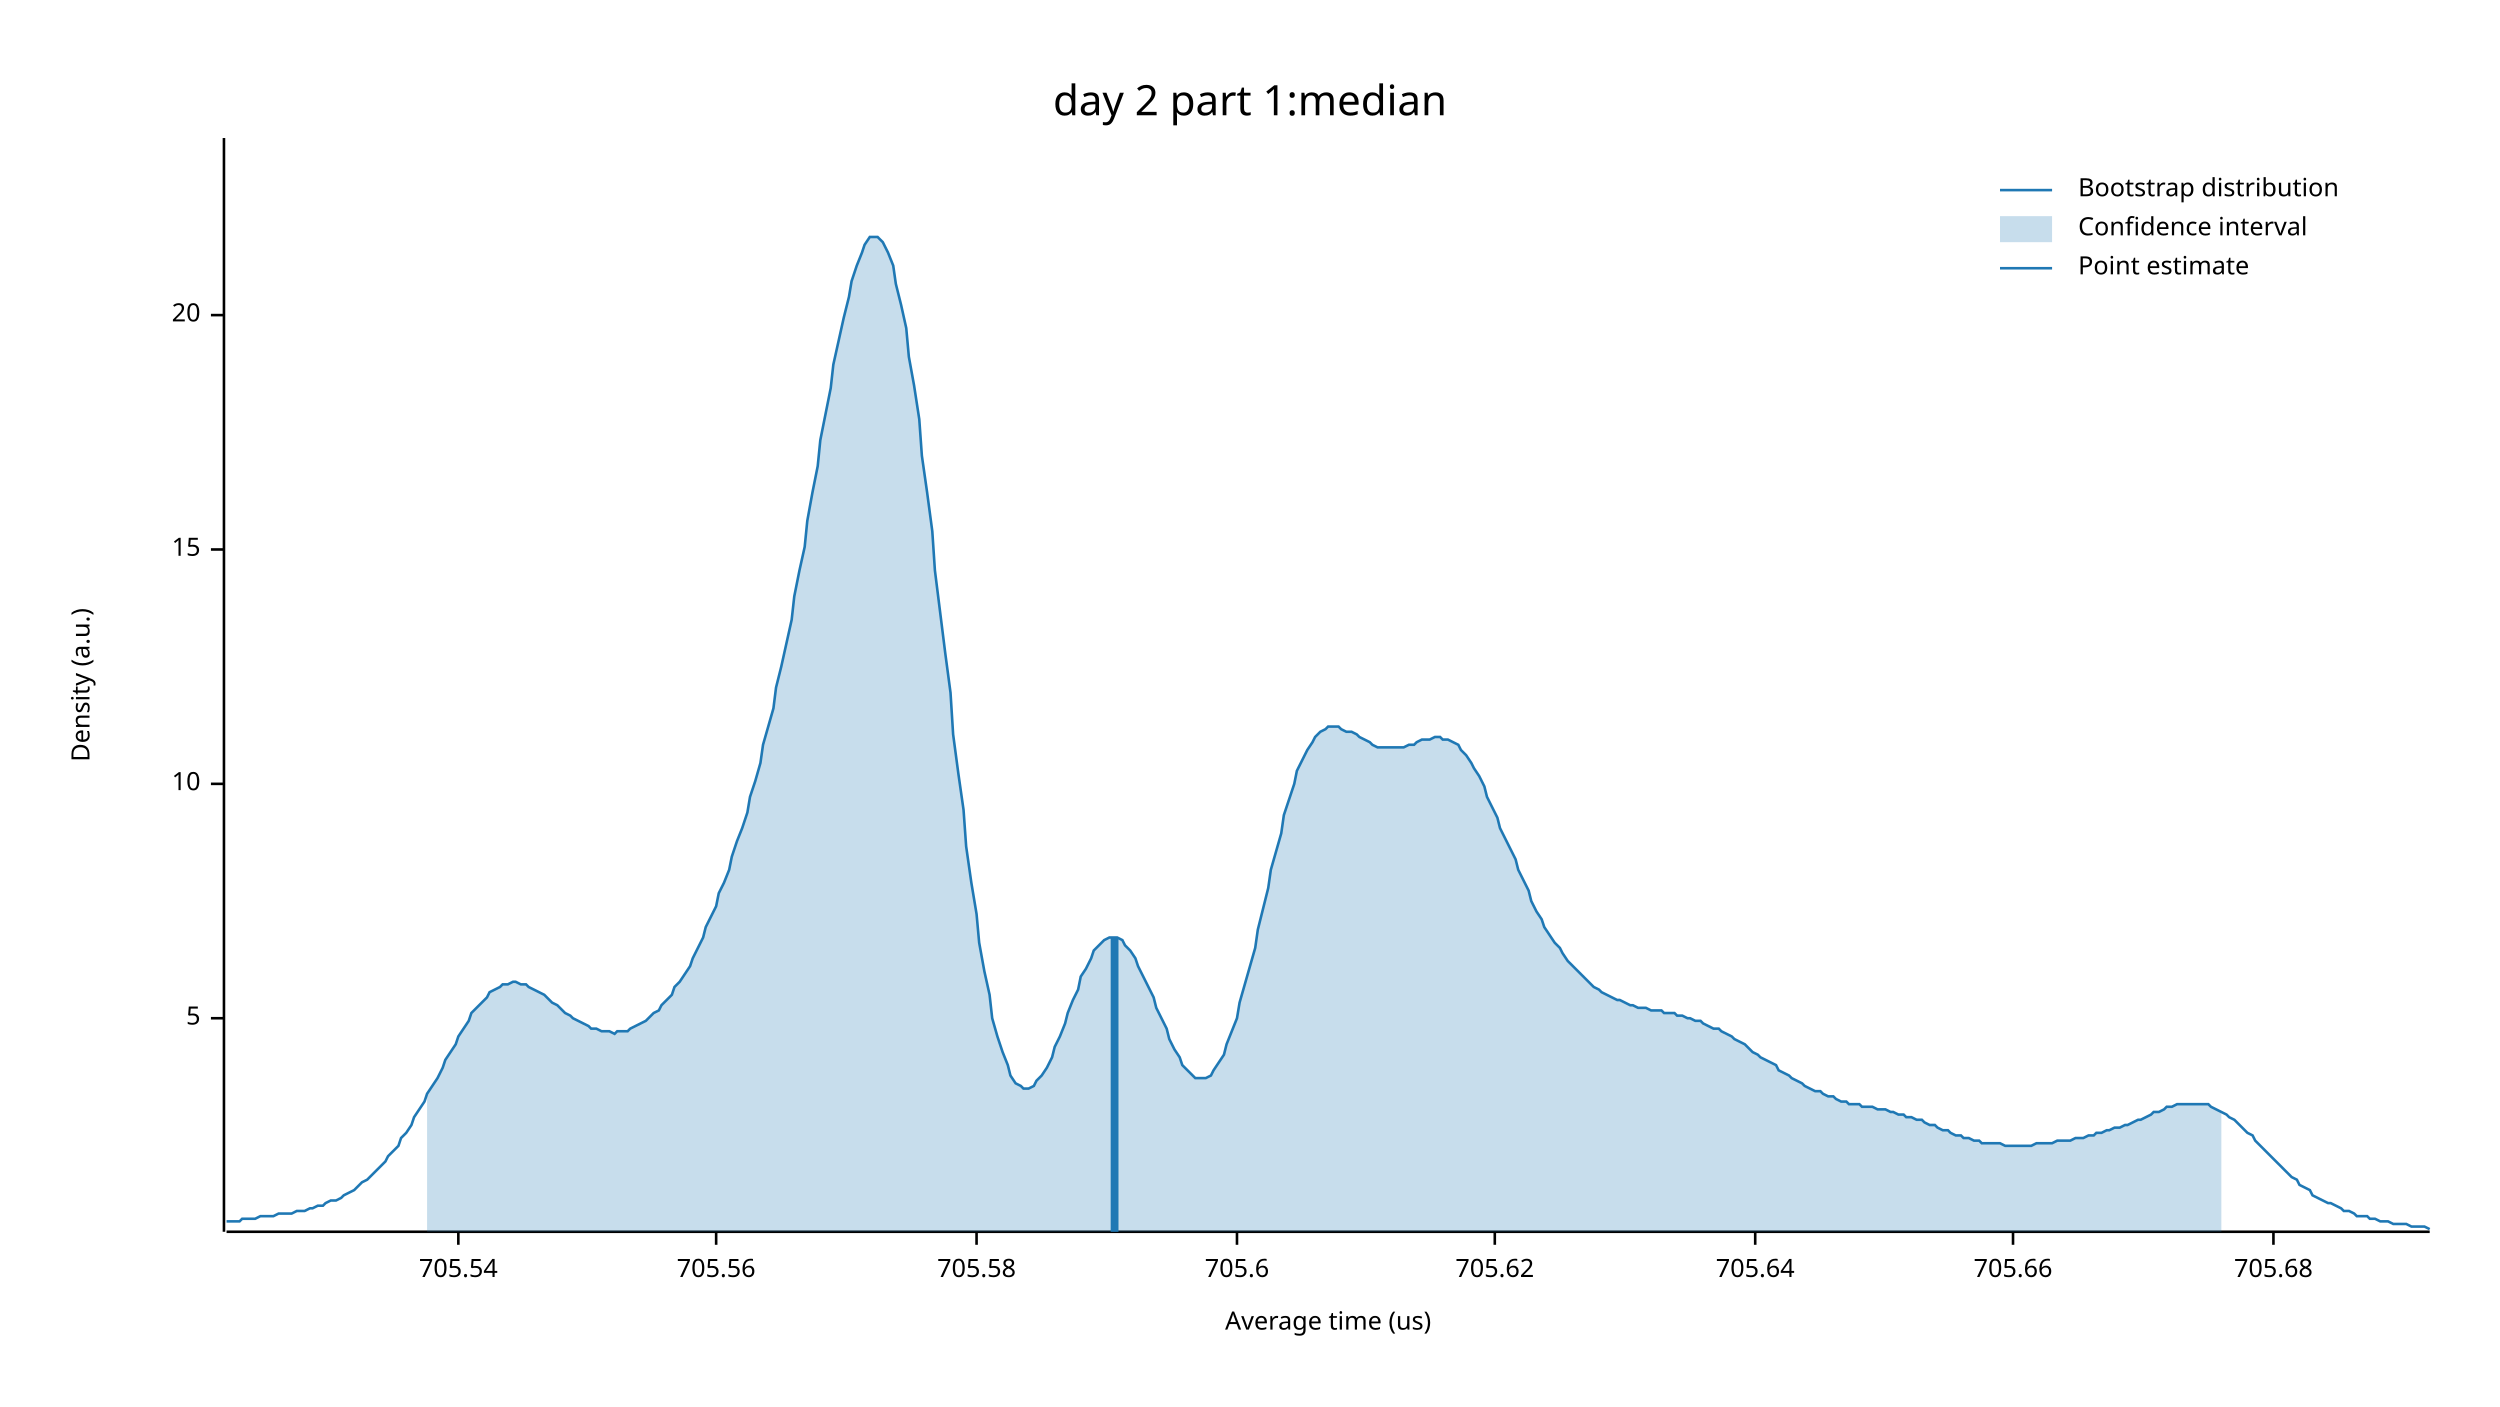
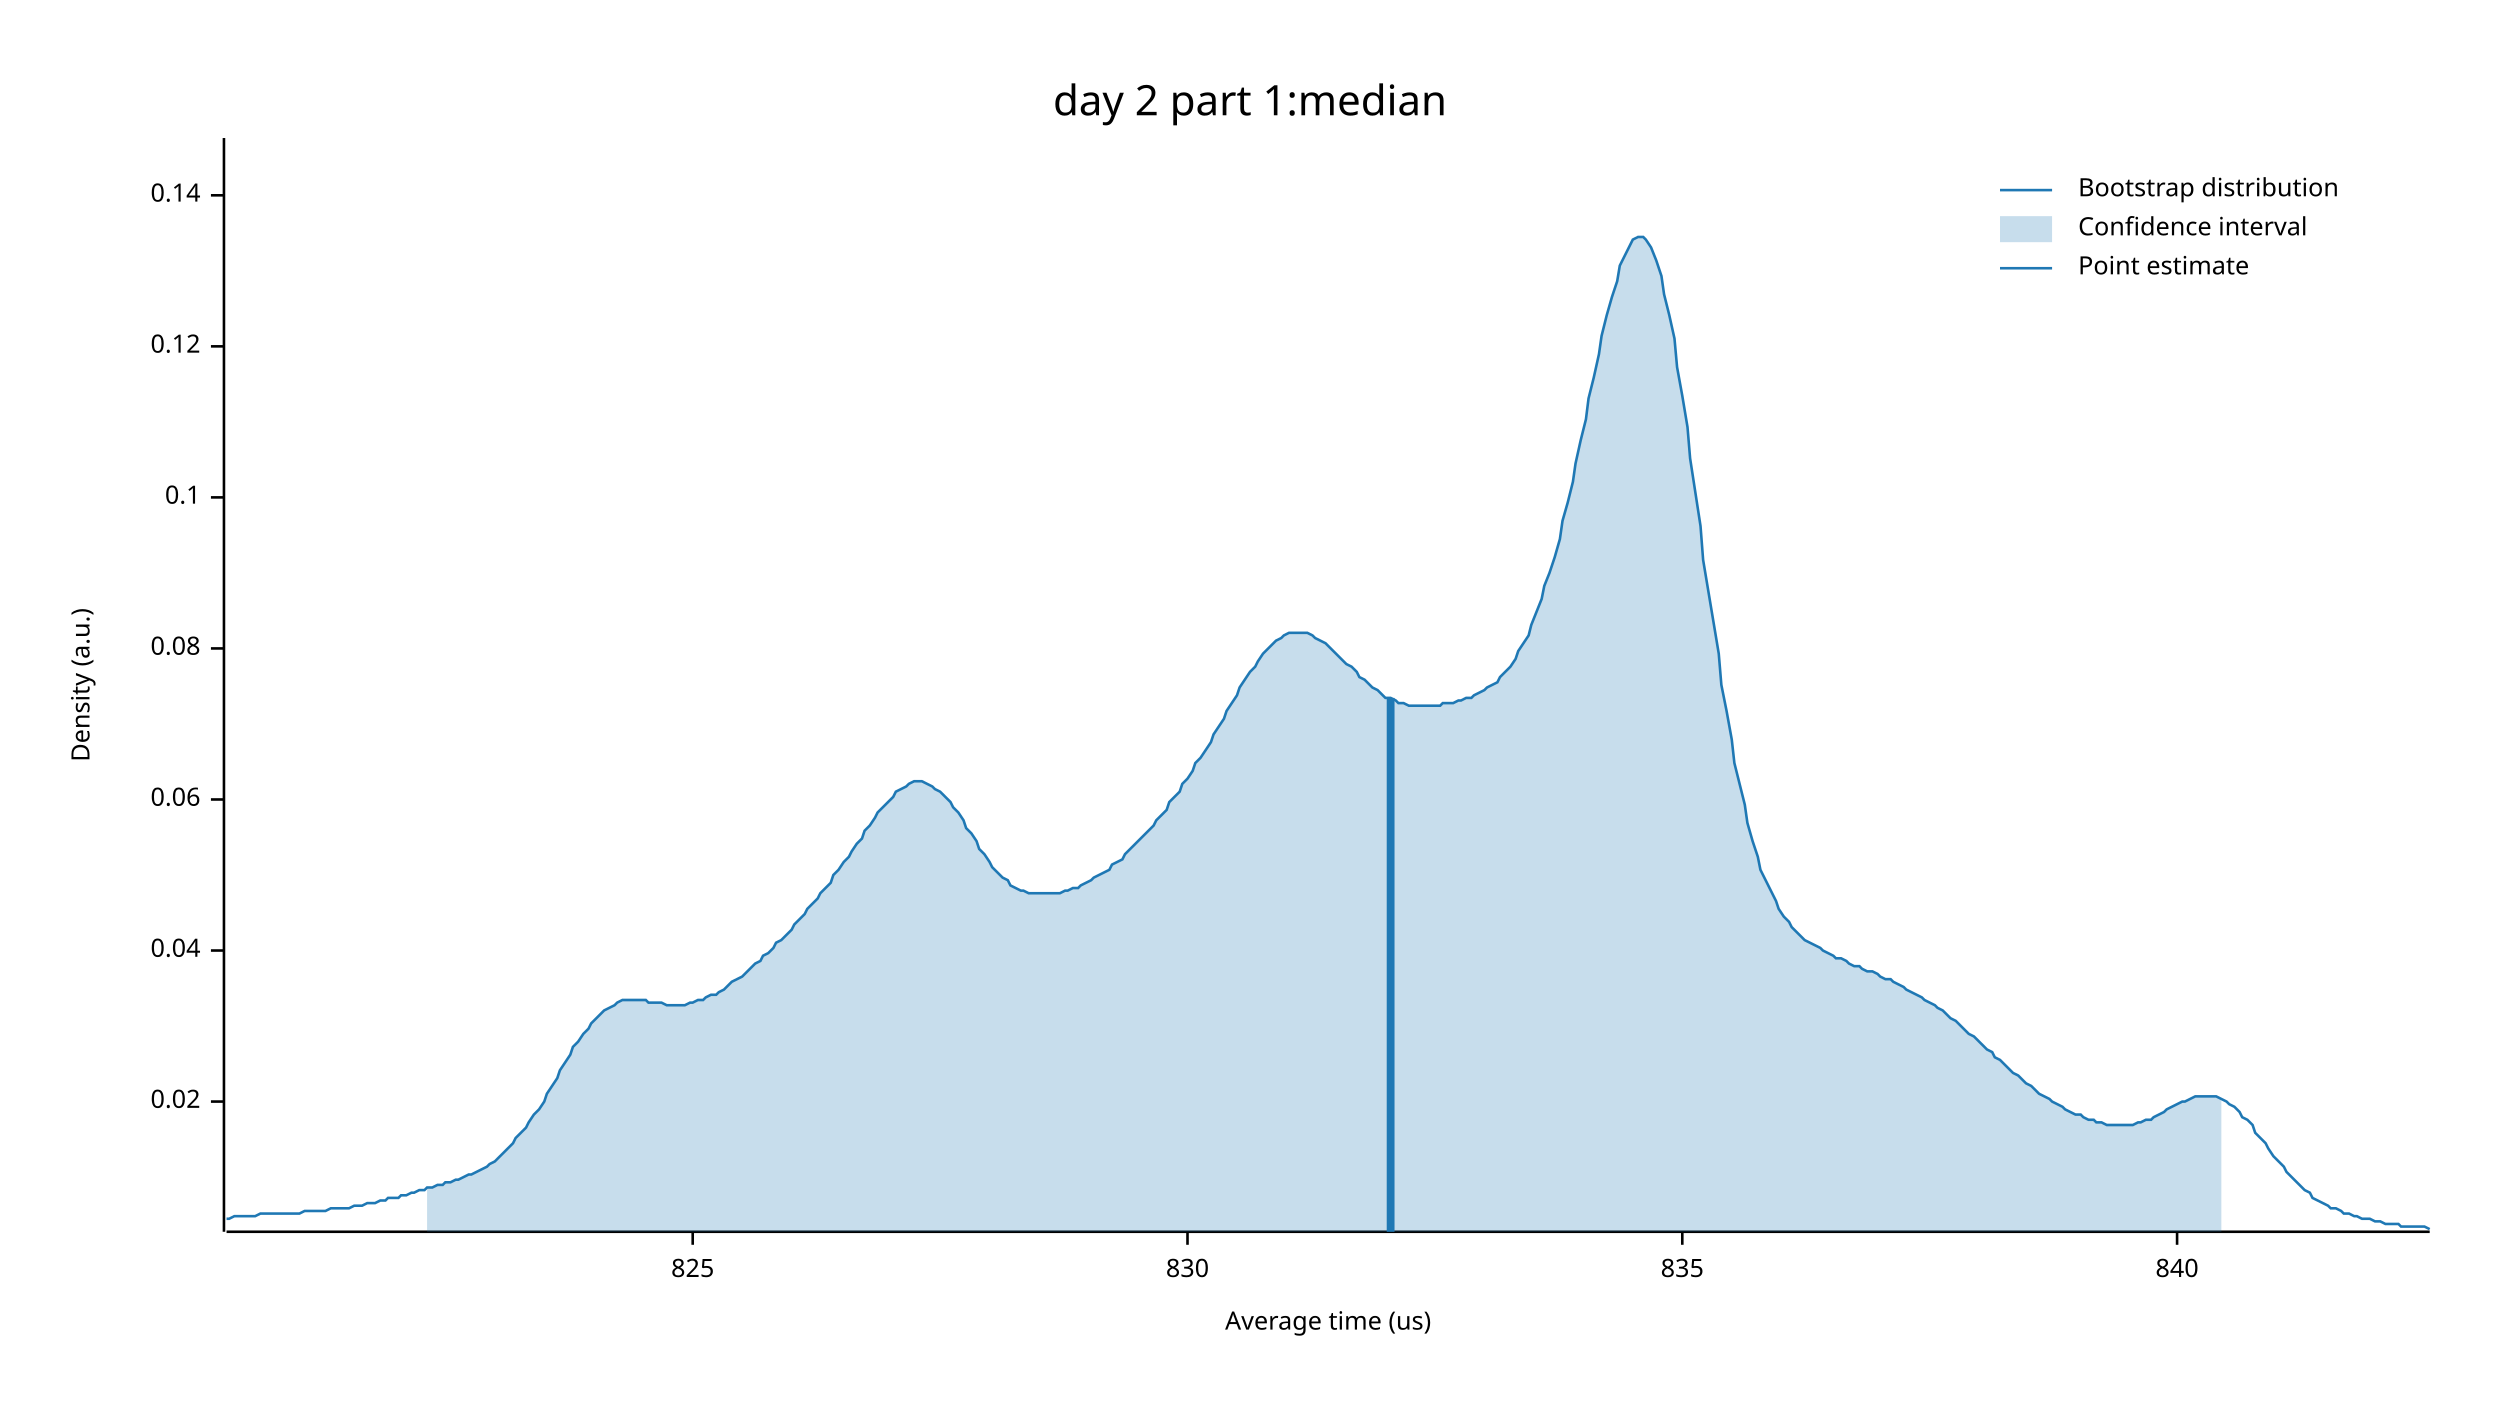
<svg xmlns="http://www.w3.org/2000/svg" width="960" height="540" viewBox="0 0 960 540">
  <text x="480" y="32" dy="0.76em" text-anchor="middle" font-family="sans-serif" font-size="16.129" opacity="1" fill="#000000">
day 2 part 1:median
</text>
  <text x="27" y="263" dy="0.76em" text-anchor="middle" font-family="sans-serif" font-size="9.677" opacity="1" fill="#000000" transform="rotate(270, 27, 263)">
Density (a.u.)
</text>
  <text x="510" y="513" dy="-0.5ex" text-anchor="middle" font-family="sans-serif" font-size="9.677" opacity="1" fill="#000000">
Average time (us)
</text>
  <polyline fill="none" opacity="1" stroke="#000000" stroke-width="1" points="86,53 86,473 " />
-   <text x="77" y="391" dy="0.5ex" text-anchor="end" font-family="sans-serif" font-size="9.677" opacity="1" fill="#000000">
- 5
+   <text x="77" y="423" dy="0.5ex" text-anchor="end" font-family="sans-serif" font-size="9.677" opacity="1" fill="#000000">
+ 0.02
</text>
-   <polyline fill="none" opacity="1" stroke="#000000" stroke-width="1" points="81,391 86,391 " />
-   <text x="77" y="301" dy="0.5ex" text-anchor="end" font-family="sans-serif" font-size="9.677" opacity="1" fill="#000000">
- 10
+   <polyline fill="none" opacity="1" stroke="#000000" stroke-width="1" points="81,423 86,423 " />
+   <text x="77" y="365" dy="0.5ex" text-anchor="end" font-family="sans-serif" font-size="9.677" opacity="1" fill="#000000">
+ 0.04
</text>
-   <polyline fill="none" opacity="1" stroke="#000000" stroke-width="1" points="81,301 86,301 " />
-   <text x="77" y="211" dy="0.5ex" text-anchor="end" font-family="sans-serif" font-size="9.677" opacity="1" fill="#000000">
- 15
+   <polyline fill="none" opacity="1" stroke="#000000" stroke-width="1" points="81,365 86,365 " />
+   <text x="77" y="307" dy="0.5ex" text-anchor="end" font-family="sans-serif" font-size="9.677" opacity="1" fill="#000000">
+ 0.06
</text>
-   <polyline fill="none" opacity="1" stroke="#000000" stroke-width="1" points="81,211 86,211 " />
-   <text x="77" y="121" dy="0.5ex" text-anchor="end" font-family="sans-serif" font-size="9.677" opacity="1" fill="#000000">
- 20
+   <polyline fill="none" opacity="1" stroke="#000000" stroke-width="1" points="81,307 86,307 " />
+   <text x="77" y="249" dy="0.5ex" text-anchor="end" font-family="sans-serif" font-size="9.677" opacity="1" fill="#000000">
+ 0.08
</text>
-   <polyline fill="none" opacity="1" stroke="#000000" stroke-width="1" points="81,121 86,121 " />
+   <polyline fill="none" opacity="1" stroke="#000000" stroke-width="1" points="81,249 86,249 " />
+   <text x="77" y="191" dy="0.5ex" text-anchor="end" font-family="sans-serif" font-size="9.677" opacity="1" fill="#000000">
+ 0.1
+ </text>
+   <polyline fill="none" opacity="1" stroke="#000000" stroke-width="1" points="81,191 86,191 " />
+   <text x="77" y="133" dy="0.5ex" text-anchor="end" font-family="sans-serif" font-size="9.677" opacity="1" fill="#000000">
+ 0.12
+ </text>
+   <polyline fill="none" opacity="1" stroke="#000000" stroke-width="1" points="81,133 86,133 " />
+   <text x="77" y="75" dy="0.5ex" text-anchor="end" font-family="sans-serif" font-size="9.677" opacity="1" fill="#000000">
+ 0.14
+ </text>
+   <polyline fill="none" opacity="1" stroke="#000000" stroke-width="1" points="81,75 86,75 " />
  <polyline fill="none" opacity="1" stroke="#000000" stroke-width="1" points="87,473 933,473 " />
-   <text x="176" y="483" dy="0.76em" text-anchor="middle" font-family="sans-serif" font-size="9.677" opacity="1" fill="#000000">
- 705.54
+   <text x="266" y="483" dy="0.76em" text-anchor="middle" font-family="sans-serif" font-size="9.677" opacity="1" fill="#000000">
+ 825
</text>
-   <polyline fill="none" opacity="1" stroke="#000000" stroke-width="1" points="176,473 176,478 " />
-   <text x="275" y="483" dy="0.76em" text-anchor="middle" font-family="sans-serif" font-size="9.677" opacity="1" fill="#000000">
- 705.56
+   <polyline fill="none" opacity="1" stroke="#000000" stroke-width="1" points="266,473 266,478 " />
+   <text x="456" y="483" dy="0.76em" text-anchor="middle" font-family="sans-serif" font-size="9.677" opacity="1" fill="#000000">
+ 830
</text>
-   <polyline fill="none" opacity="1" stroke="#000000" stroke-width="1" points="275,473 275,478 " />
-   <text x="375" y="483" dy="0.76em" text-anchor="middle" font-family="sans-serif" font-size="9.677" opacity="1" fill="#000000">
- 705.58
+   <polyline fill="none" opacity="1" stroke="#000000" stroke-width="1" points="456,473 456,478 " />
+   <text x="646" y="483" dy="0.76em" text-anchor="middle" font-family="sans-serif" font-size="9.677" opacity="1" fill="#000000">
+ 835
</text>
-   <polyline fill="none" opacity="1" stroke="#000000" stroke-width="1" points="375,473 375,478 " />
-   <text x="475" y="483" dy="0.76em" text-anchor="middle" font-family="sans-serif" font-size="9.677" opacity="1" fill="#000000">
- 705.6
+   <polyline fill="none" opacity="1" stroke="#000000" stroke-width="1" points="646,473 646,478 " />
+   <text x="836" y="483" dy="0.76em" text-anchor="middle" font-family="sans-serif" font-size="9.677" opacity="1" fill="#000000">
+ 840
</text>
-   <polyline fill="none" opacity="1" stroke="#000000" stroke-width="1" points="475,473 475,478 " />
-   <text x="574" y="483" dy="0.76em" text-anchor="middle" font-family="sans-serif" font-size="9.677" opacity="1" fill="#000000">
- 705.62
- </text>
-   <polyline fill="none" opacity="1" stroke="#000000" stroke-width="1" points="574,473 574,478 " />
-   <text x="674" y="483" dy="0.76em" text-anchor="middle" font-family="sans-serif" font-size="9.677" opacity="1" fill="#000000">
- 705.64
- </text>
-   <polyline fill="none" opacity="1" stroke="#000000" stroke-width="1" points="674,473 674,478 " />
-   <text x="773" y="483" dy="0.76em" text-anchor="middle" font-family="sans-serif" font-size="9.677" opacity="1" fill="#000000">
- 705.66
- </text>
-   <polyline fill="none" opacity="1" stroke="#000000" stroke-width="1" points="773,473 773,478 " />
-   <text x="873" y="483" dy="0.76em" text-anchor="middle" font-family="sans-serif" font-size="9.677" opacity="1" fill="#000000">
- 705.68
- </text>
-   <polyline fill="none" opacity="1" stroke="#000000" stroke-width="1" points="873,473 873,478 " />
-   <polyline fill="none" opacity="1" stroke="#1F78B4" stroke-width="1" points="87,469 88,469 90,469 92,469 93,468 95,468 97,468 98,468 100,467 102,467 103,467 105,467 107,466 109,466 110,466 112,466 114,465 115,465 117,465 119,464 120,464 122,463 124,463 125,462 127,461 129,461 131,460 132,459 134,458 136,457 137,456 139,454 141,453 142,452 144,450 146,448 148,446 149,444 151,442 153,440 154,437 156,435 158,432 159,429 161,426 163,423 164,420 166,417 168,414 170,410 171,407 173,404 175,401 176,398 178,395 180,392 181,389 183,387 185,385 187,383 188,381 190,380 192,379 193,378 195,378 197,377 198,377 200,378 202,378 203,379 205,380 207,381 209,382 210,383 212,385 214,386 215,387 217,389 219,390 220,391 222,392 224,393 226,394 227,395 229,395 231,396 232,396 234,396 236,397 237,396 239,396 241,396 242,395 244,394 246,393 248,392 249,391 251,389 253,388 254,386 256,384 258,382 259,379 261,377 263,374 265,371 266,368 268,364 270,360 271,356 273,352 275,348 276,343 278,339 280,334 281,329 283,323 285,318 287,312 288,306 290,300 292,293 293,286 295,279 297,272 298,264 300,256 302,247 304,238 305,229 307,219 309,210 310,200 312,189 314,179 315,169 317,159 319,149 320,140 322,131 324,122 326,114 327,108 329,102 331,97 332,94 334,91 336,91 337,91 339,93 341,97 343,102 344,109 346,117 348,126 349,137 351,148 353,161 354,175 356,189 358,204 359,219 361,235 363,251 365,266 366,282 368,297 370,311 371,325 373,339 375,351 376,362 378,373 380,382 381,391 383,398 385,404 387,409 388,413 390,416 392,417 393,418 395,418 397,417 398,415 400,413 402,410 404,406 405,402 407,398 409,393 410,389 412,384 414,380 415,375 417,372 419,368 420,365 422,363 424,361 426,360 427,360 429,360 431,361 432,363 434,365 436,368 437,371 439,375 441,379 443,383 444,387 446,391 448,395 449,399 451,403 453,406 454,409 456,411 458,413 459,414 461,414 463,414 465,413 466,411 468,408 470,405 471,401 473,396 475,391 476,385 478,378 480,371 482,364 483,357 485,349 487,341 488,334 490,327 492,320 493,313 495,307 497,301 498,296 500,292 502,288 504,285 505,283 507,281 509,280 510,279 512,279 514,279 515,280 517,281 519,281 521,282 522,283 524,284 526,285 527,286 529,287 531,287 532,287 534,287 536,287 537,287 539,287 541,286 543,286 544,285 546,284 548,284 549,284 551,283 553,283 554,284 556,284 558,285 560,286 561,288 563,290 565,293 566,295 568,298 570,302 571,306 573,310 575,314 576,318 578,322 580,326 582,330 583,334 585,338 587,342 588,346 590,350 592,353 593,356 595,359 597,362 599,364 600,366 602,369 604,371 605,372 607,374 609,376 610,377 612,379 614,380 615,381 617,382 619,383 621,384 622,384 624,385 626,386 627,386 629,387 631,387 632,387 634,388 636,388 638,388 639,389 641,389 643,389 644,390 646,390 648,391 649,391 651,392 653,392 654,393 656,394 658,395 660,395 661,396 663,397 665,398 666,399 668,400 670,401 671,402 673,404 675,405 676,406 678,407 680,408 682,409 683,411 685,412 687,413 688,414 690,415 692,416 693,417 695,418 697,419 699,419 700,420 702,421 704,421 705,422 707,423 709,423 710,424 712,424 714,424 715,425 717,425 719,425 721,426 722,426 724,426 726,427 727,427 729,428 731,428 732,429 734,429 736,430 738,430 739,431 741,432 743,432 744,433 746,434 748,434 749,435 751,436 753,436 754,437 756,437 758,438 760,438 761,439 763,439 765,439 766,439 768,439 770,440 771,440 773,440 775,440 777,440 778,440 780,440 782,439 783,439 785,439 787,439 788,439 790,438 792,438 793,438 795,438 797,437 799,437 800,437 802,436 804,436 805,435 807,435 809,434 810,434 812,433 814,433 816,432 817,432 819,431 821,430 822,430 824,429 826,428 827,427 829,427 831,426 832,425 834,425 836,424 838,424 839,424 841,424 843,424 844,424 846,424 848,424 849,425 851,426 853,427 855,428 856,429 858,430 860,432 861,433 863,435 865,436 866,438 868,440 870,442 871,443 873,445 875,447 877,449 878,450 880,452 882,453 883,455 885,456 887,457 888,459 890,460 892,461 894,462 895,462 897,463 899,464 900,465 902,465 904,466 905,467 907,467 909,467 910,468 912,468 914,469 916,469 917,469 919,470 921,470 922,470 924,470 926,471 927,471 929,471 931,471 933,472 " />
-   <polygon opacity="0.25" fill="#1F78B4" points="164,420 166,417 168,414 170,410 171,407 173,404 175,401 176,398 178,395 180,392 181,389 183,387 185,385 187,383 188,381 190,380 192,379 193,378 195,378 197,377 198,377 200,378 202,378 203,379 205,380 207,381 209,382 210,383 212,385 214,386 215,387 217,389 219,390 220,391 222,392 224,393 226,394 227,395 229,395 231,396 232,396 234,396 236,397 237,396 239,396 241,396 242,395 244,394 246,393 248,392 249,391 251,389 253,388 254,386 256,384 258,382 259,379 261,377 263,374 265,371 266,368 268,364 270,360 271,356 273,352 275,348 276,343 278,339 280,334 281,329 283,323 285,318 287,312 288,306 290,300 292,293 293,286 295,279 297,272 298,264 300,256 302,247 304,238 305,229 307,219 309,210 310,200 312,189 314,179 315,169 317,159 319,149 320,140 322,131 324,122 326,114 327,108 329,102 331,97 332,94 334,91 336,91 337,91 339,93 341,97 343,102 344,109 346,117 348,126 349,137 351,148 353,161 354,175 356,189 358,204 359,219 361,235 363,251 365,266 366,282 368,297 370,311 371,325 373,339 375,351 376,362 378,373 380,382 381,391 383,398 385,404 387,409 388,413 390,416 392,417 393,418 395,418 397,417 398,415 400,413 402,410 404,406 405,402 407,398 409,393 410,389 412,384 414,380 415,375 417,372 419,368 420,365 422,363 424,361 426,360 427,360 429,360 431,361 432,363 434,365 436,368 437,371 439,375 441,379 443,383 444,387 446,391 448,395 449,399 451,403 453,406 454,409 456,411 458,413 459,414 461,414 463,414 465,413 466,411 468,408 470,405 471,401 473,396 475,391 476,385 478,378 480,371 482,364 483,357 485,349 487,341 488,334 490,327 492,320 493,313 495,307 497,301 498,296 500,292 502,288 504,285 505,283 507,281 509,280 510,279 512,279 514,279 515,280 517,281 519,281 521,282 522,283 524,284 526,285 527,286 529,287 531,287 532,287 534,287 536,287 537,287 539,287 541,286 543,286 544,285 546,284 548,284 549,284 551,283 553,283 554,284 556,284 558,285 560,286 561,288 563,290 565,293 566,295 568,298 570,302 571,306 573,310 575,314 576,318 578,322 580,326 582,330 583,334 585,338 587,342 588,346 590,350 592,353 593,356 595,359 597,362 599,364 600,366 602,369 604,371 605,372 607,374 609,376 610,377 612,379 614,380 615,381 617,382 619,383 621,384 622,384 624,385 626,386 627,386 629,387 631,387 632,387 634,388 636,388 638,388 639,389 641,389 643,389 644,390 646,390 648,391 649,391 651,392 653,392 654,393 656,394 658,395 660,395 661,396 663,397 665,398 666,399 668,400 670,401 671,402 673,404 675,405 676,406 678,407 680,408 682,409 683,411 685,412 687,413 688,414 690,415 692,416 693,417 695,418 697,419 699,419 700,420 702,421 704,421 705,422 707,423 709,423 710,424 712,424 714,424 715,425 717,425 719,425 721,426 722,426 724,426 726,427 727,427 729,428 731,428 732,429 734,429 736,430 738,430 739,431 741,432 743,432 744,433 746,434 748,434 749,435 751,436 753,436 754,437 756,437 758,438 760,438 761,439 763,439 765,439 766,439 768,439 770,440 771,440 773,440 775,440 777,440 778,440 780,440 782,439 783,439 785,439 787,439 788,439 790,438 792,438 793,438 795,438 797,437 799,437 800,437 802,436 804,436 805,435 807,435 809,434 810,434 812,433 814,433 816,432 817,432 819,431 821,430 822,430 824,429 826,428 827,427 829,427 831,426 832,425 834,425 836,424 838,424 839,424 841,424 843,424 844,424 846,424 848,424 849,425 851,426 853,427 853,473 164,473 " />
-   <polyline fill="none" opacity="1" stroke="#1F78B4" stroke-width="3" points="428,473 428,360 " />
+   <polyline fill="none" opacity="1" stroke="#000000" stroke-width="1" points="836,473 836,478 " />
+   <polyline fill="none" opacity="1" stroke="#1F78B4" stroke-width="1" points="87,468 88,468 90,467 92,467 93,467 95,467 97,467 98,467 100,466 102,466 103,466 105,466 107,466 109,466 110,466 112,466 114,466 115,466 117,465 119,465 120,465 122,465 124,465 125,465 127,464 129,464 131,464 132,464 134,464 136,463 137,463 139,463 141,462 142,462 144,462 146,461 148,461 149,460 151,460 153,460 154,459 156,459 158,458 159,458 161,457 163,457 164,456 166,456 168,455 170,455 171,454 173,454 175,453 176,453 178,452 180,451 181,451 183,450 185,449 187,448 188,447 190,446 192,444 193,443 195,441 197,439 198,437 200,435 202,433 203,431 205,428 207,426 209,423 210,420 212,417 214,414 215,411 217,408 219,405 220,402 222,400 224,397 226,395 227,393 229,391 231,389 232,388 234,387 236,386 237,385 239,384 241,384 242,384 244,384 246,384 248,384 249,385 251,385 253,385 254,385 256,386 258,386 259,386 261,386 263,386 265,385 266,385 268,384 270,384 271,383 273,382 275,382 276,381 278,380 280,378 281,377 283,376 285,375 287,373 288,372 290,370 292,369 293,367 295,366 297,364 298,362 300,361 302,359 304,357 305,355 307,353 309,351 310,349 312,347 314,345 315,343 317,341 319,339 320,336 322,334 324,331 326,329 327,327 329,324 331,322 332,319 334,317 336,314 337,312 339,310 341,308 343,306 344,304 346,303 348,302 349,301 351,300 353,300 354,300 356,301 358,302 359,303 361,304 363,306 365,308 366,310 368,312 370,315 371,318 373,320 375,323 376,326 378,328 380,331 381,333 383,335 385,337 387,338 388,340 390,341 392,342 393,342 395,343 397,343 398,343 400,343 402,343 404,343 405,343 407,343 409,342 410,342 412,341 414,341 415,340 417,339 419,338 420,337 422,336 424,335 426,334 427,332 429,331 431,330 432,328 434,326 436,324 437,323 439,321 441,319 443,317 444,315 446,313 448,311 449,308 451,306 453,304 454,301 456,299 458,296 459,293 461,291 463,288 465,285 466,282 468,279 470,276 471,273 473,270 475,267 476,264 478,261 480,258 482,256 483,254 485,251 487,249 488,248 490,246 492,245 493,244 495,243 497,243 498,243 500,243 502,243 504,244 505,245 507,246 509,247 510,248 512,250 514,252 515,253 517,255 519,256 521,258 522,260 524,261 526,263 527,264 529,265 531,267 532,268 534,268 536,269 537,270 539,270 541,271 543,271 544,271 546,271 548,271 549,271 551,271 553,271 554,270 556,270 558,270 560,269 561,269 563,268 565,268 566,267 568,266 570,265 571,264 573,263 575,262 576,260 578,258 580,256 582,253 583,250 585,247 587,244 588,240 590,235 592,230 593,225 595,220 597,214 599,207 600,200 602,193 604,185 605,178 607,169 609,161 610,153 612,145 614,136 615,129 617,121 619,114 621,108 622,102 624,98 626,94 627,92 629,91 631,91 632,92 634,95 636,100 638,106 639,113 641,121 643,130 644,141 646,152 648,164 649,176 651,189 653,202 654,215 656,227 658,239 660,251 661,263 663,273 665,284 666,293 668,301 670,309 671,316 673,323 675,329 676,334 678,338 680,342 682,346 683,349 685,352 687,354 688,356 690,358 692,360 693,361 695,362 697,363 699,364 700,365 702,366 704,367 705,368 707,368 709,369 710,370 712,371 714,371 715,372 717,373 719,373 721,374 722,375 724,376 726,376 727,377 729,378 731,379 732,380 734,381 736,382 738,383 739,384 741,385 743,386 744,387 746,388 748,390 749,391 751,392 753,394 754,395 756,397 758,398 760,400 761,401 763,403 765,404 766,406 768,407 770,409 771,410 773,412 775,413 777,415 778,416 780,417 782,419 783,420 785,421 787,422 788,423 790,424 792,425 793,426 795,427 797,428 799,428 800,429 802,430 804,430 805,431 807,431 809,432 810,432 812,432 814,432 816,432 817,432 819,432 821,431 822,431 824,430 826,430 827,429 829,428 831,427 832,426 834,425 836,424 838,423 839,423 841,422 843,421 844,421 846,421 848,421 849,421 851,421 853,422 855,423 856,424 858,425 860,427 861,429 863,430 865,432 866,435 868,437 870,439 871,441 873,444 875,446 877,448 878,450 880,452 882,454 883,455 885,457 887,458 888,460 890,461 892,462 894,463 895,464 897,464 899,465 900,466 902,466 904,467 905,467 907,468 909,468 910,468 912,469 914,469 916,470 917,470 919,470 921,470 922,471 924,471 926,471 927,471 929,471 931,471 933,472 " />
+   <polygon opacity="0.25" fill="#1F78B4" points="164,456 166,456 168,455 170,455 171,454 173,454 175,453 176,453 178,452 180,451 181,451 183,450 185,449 187,448 188,447 190,446 192,444 193,443 195,441 197,439 198,437 200,435 202,433 203,431 205,428 207,426 209,423 210,420 212,417 214,414 215,411 217,408 219,405 220,402 222,400 224,397 226,395 227,393 229,391 231,389 232,388 234,387 236,386 237,385 239,384 241,384 242,384 244,384 246,384 248,384 249,385 251,385 253,385 254,385 256,386 258,386 259,386 261,386 263,386 265,385 266,385 268,384 270,384 271,383 273,382 275,382 276,381 278,380 280,378 281,377 283,376 285,375 287,373 288,372 290,370 292,369 293,367 295,366 297,364 298,362 300,361 302,359 304,357 305,355 307,353 309,351 310,349 312,347 314,345 315,343 317,341 319,339 320,336 322,334 324,331 326,329 327,327 329,324 331,322 332,319 334,317 336,314 337,312 339,310 341,308 343,306 344,304 346,303 348,302 349,301 351,300 353,300 354,300 356,301 358,302 359,303 361,304 363,306 365,308 366,310 368,312 370,315 371,318 373,320 375,323 376,326 378,328 380,331 381,333 383,335 385,337 387,338 388,340 390,341 392,342 393,342 395,343 397,343 398,343 400,343 402,343 404,343 405,343 407,343 409,342 410,342 412,341 414,341 415,340 417,339 419,338 420,337 422,336 424,335 426,334 427,332 429,331 431,330 432,328 434,326 436,324 437,323 439,321 441,319 443,317 444,315 446,313 448,311 449,308 451,306 453,304 454,301 456,299 458,296 459,293 461,291 463,288 465,285 466,282 468,279 470,276 471,273 473,270 475,267 476,264 478,261 480,258 482,256 483,254 485,251 487,249 488,248 490,246 492,245 493,244 495,243 497,243 498,243 500,243 502,243 504,244 505,245 507,246 509,247 510,248 512,250 514,252 515,253 517,255 519,256 521,258 522,260 524,261 526,263 527,264 529,265 531,267 532,268 534,268 536,269 537,270 539,270 541,271 543,271 544,271 546,271 548,271 549,271 551,271 553,271 554,270 556,270 558,270 560,269 561,269 563,268 565,268 566,267 568,266 570,265 571,264 573,263 575,262 576,260 578,258 580,256 582,253 583,250 585,247 587,244 588,240 590,235 592,230 593,225 595,220 597,214 599,207 600,200 602,193 604,185 605,178 607,169 609,161 610,153 612,145 614,136 615,129 617,121 619,114 621,108 622,102 624,98 626,94 627,92 629,91 631,91 632,92 634,95 636,100 638,106 639,113 641,121 643,130 644,141 646,152 648,164 649,176 651,189 653,202 654,215 656,227 658,239 660,251 661,263 663,273 665,284 666,293 668,301 670,309 671,316 673,323 675,329 676,334 678,338 680,342 682,346 683,349 685,352 687,354 688,356 690,358 692,360 693,361 695,362 697,363 699,364 700,365 702,366 704,367 705,368 707,368 709,369 710,370 712,371 714,371 715,372 717,373 719,373 721,374 722,375 724,376 726,376 727,377 729,378 731,379 732,380 734,381 736,382 738,383 739,384 741,385 743,386 744,387 746,388 748,390 749,391 751,392 753,394 754,395 756,397 758,398 760,400 761,401 763,403 765,404 766,406 768,407 770,409 771,410 773,412 775,413 777,415 778,416 780,417 782,419 783,420 785,421 787,422 788,423 790,424 792,425 793,426 795,427 797,428 799,428 800,429 802,430 804,430 805,431 807,431 809,432 810,432 812,432 814,432 816,432 817,432 819,432 821,431 822,431 824,430 826,430 827,429 829,428 831,427 832,426 834,425 836,424 838,423 839,423 841,422 843,421 844,421 846,421 848,421 849,421 851,421 853,422 853,473 164,473 " />
+   <polyline fill="none" opacity="1" stroke="#1F78B4" stroke-width="3" points="534,473 534,268 " />
  <text x="798" y="68" dy="0.76em" text-anchor="start" font-family="sans-serif" font-size="9.677" opacity="1" fill="#000000">
Bootstrap distribution
</text>
  <text x="798" y="83" dy="0.76em" text-anchor="start" font-family="sans-serif" font-size="9.677" opacity="1" fill="#000000">
Confidence interval
</text>
  <text x="798" y="98" dy="0.76em" text-anchor="start" font-family="sans-serif" font-size="9.677" opacity="1" fill="#000000">
Point estimate
</text>
  <polyline fill="none" opacity="1" stroke="#1F78B4" stroke-width="1" points="768,73 788,73 " />
  <rect x="768" y="83" width="20" height="10" opacity="0.25" fill="#1F78B4" stroke="none" />
  <polyline fill="none" opacity="1" stroke="#1F78B4" stroke-width="1" points="768,103 788,103 " />
</svg>
